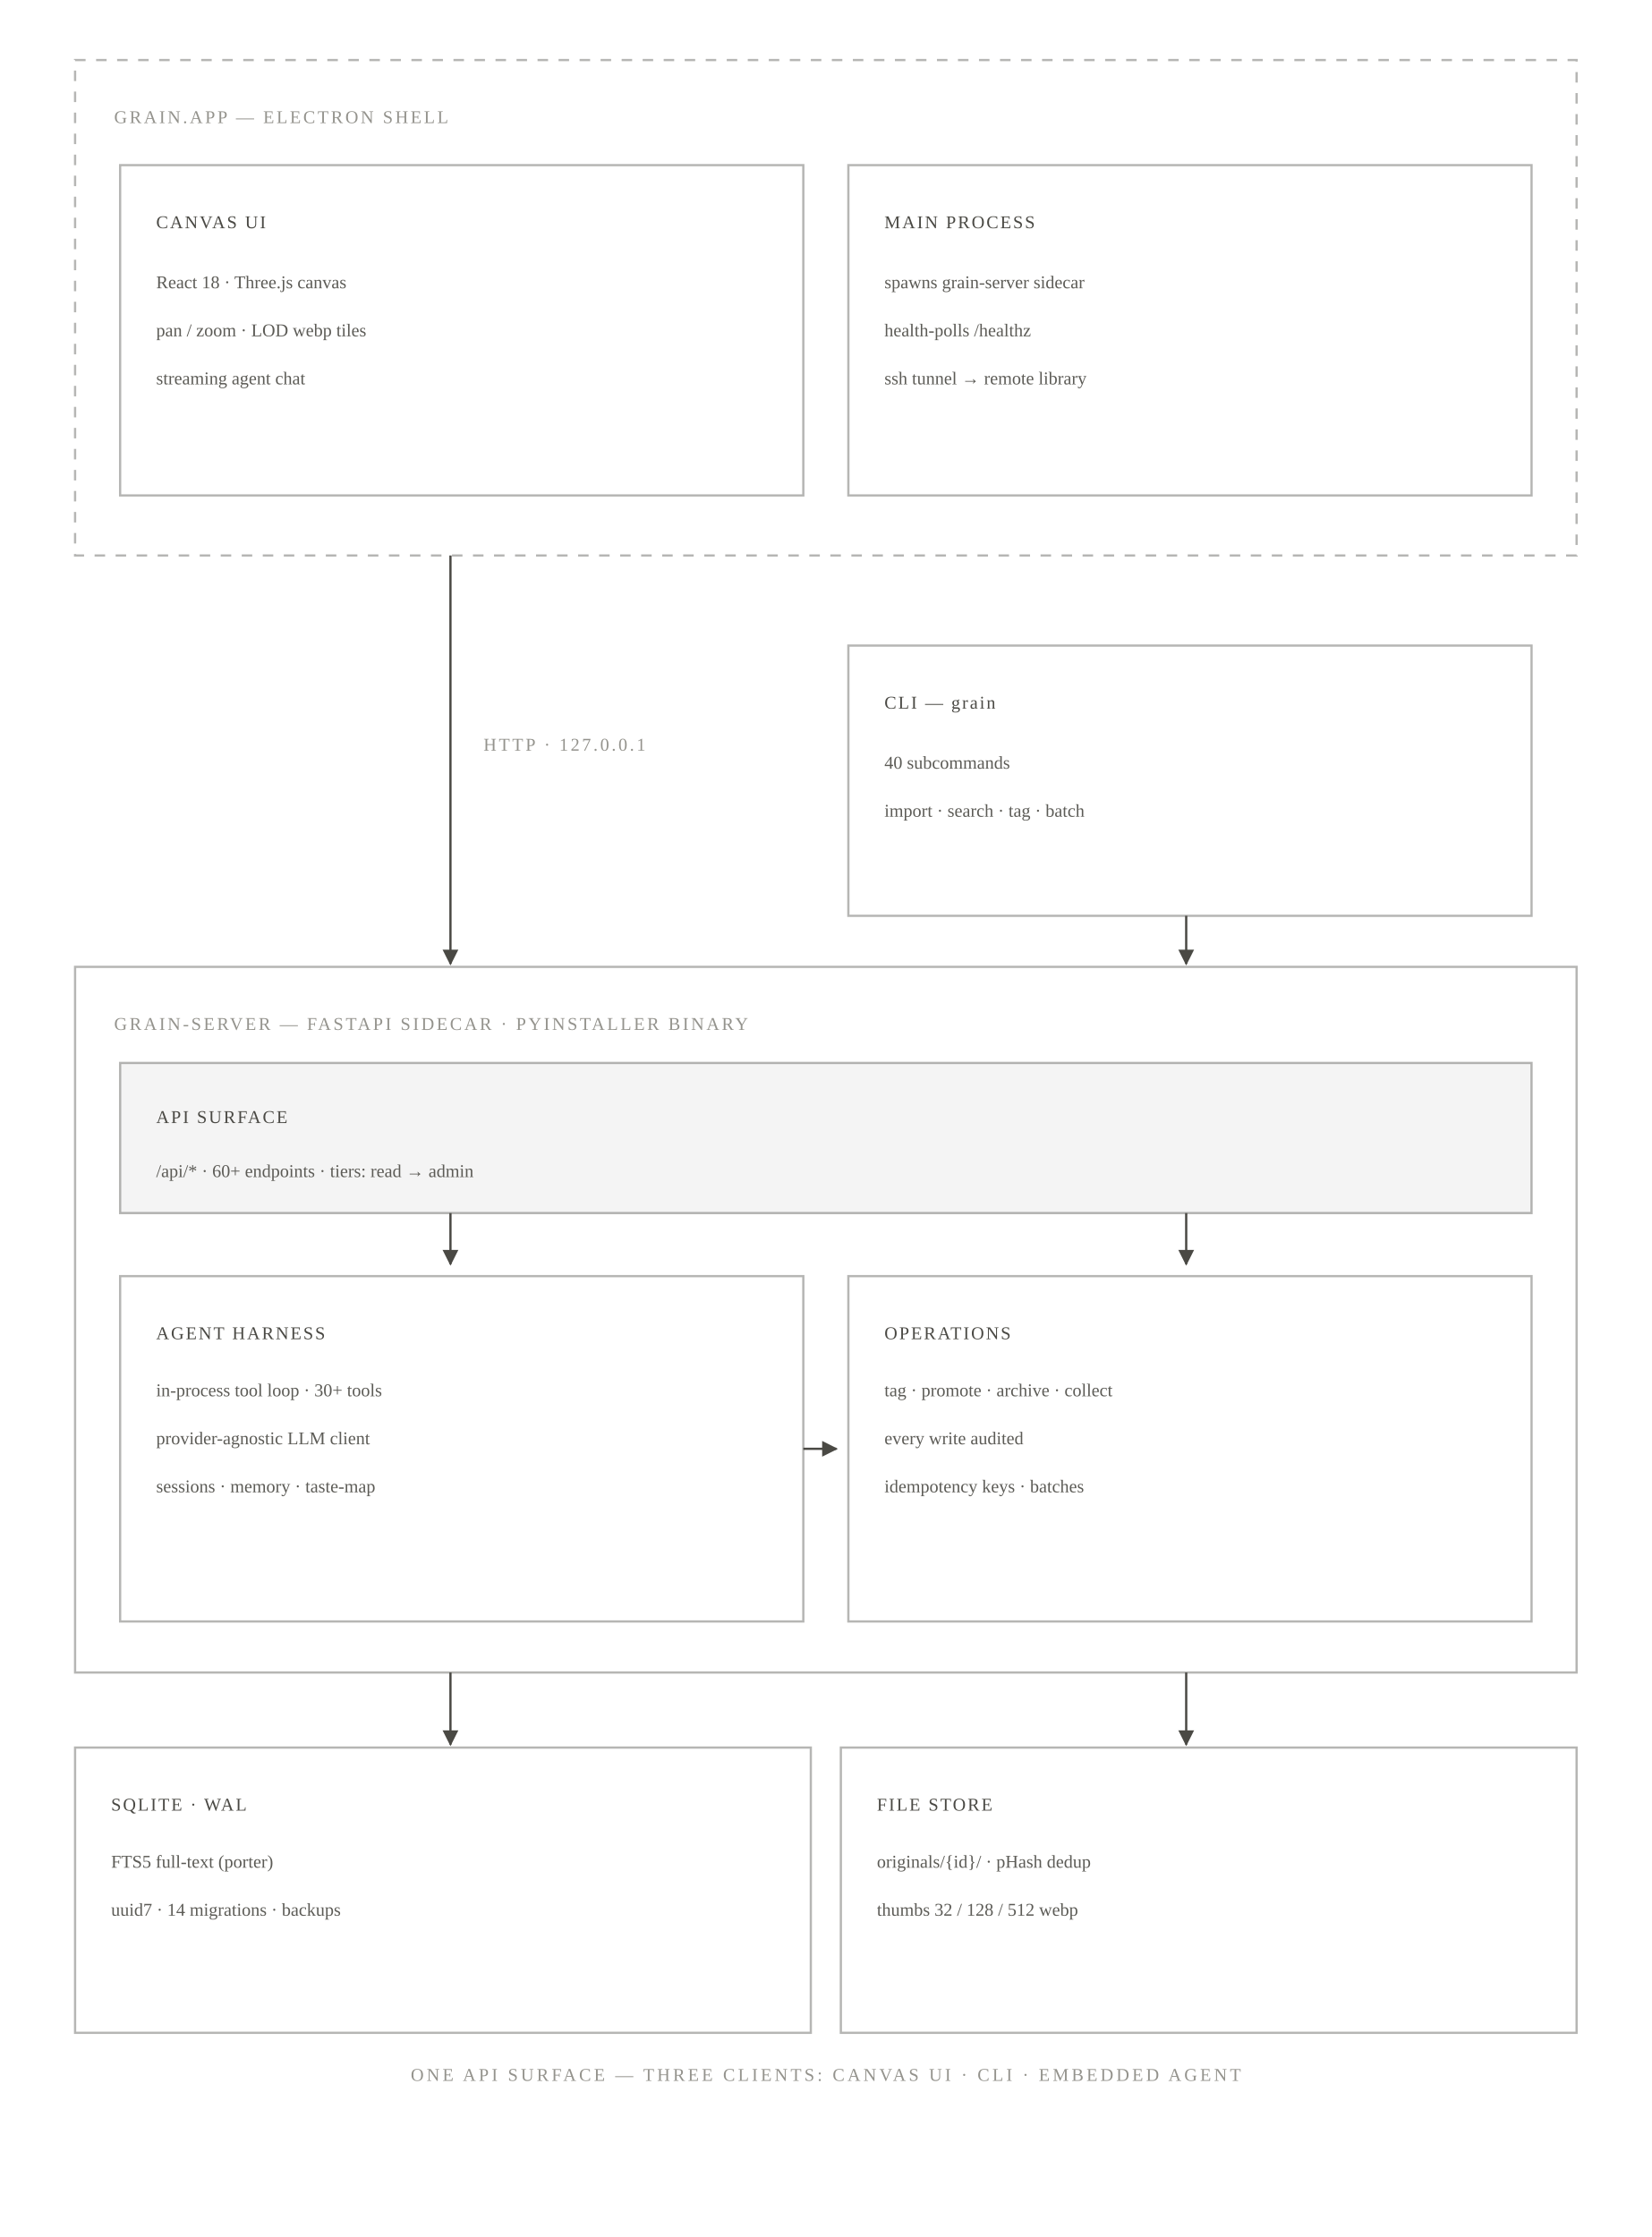
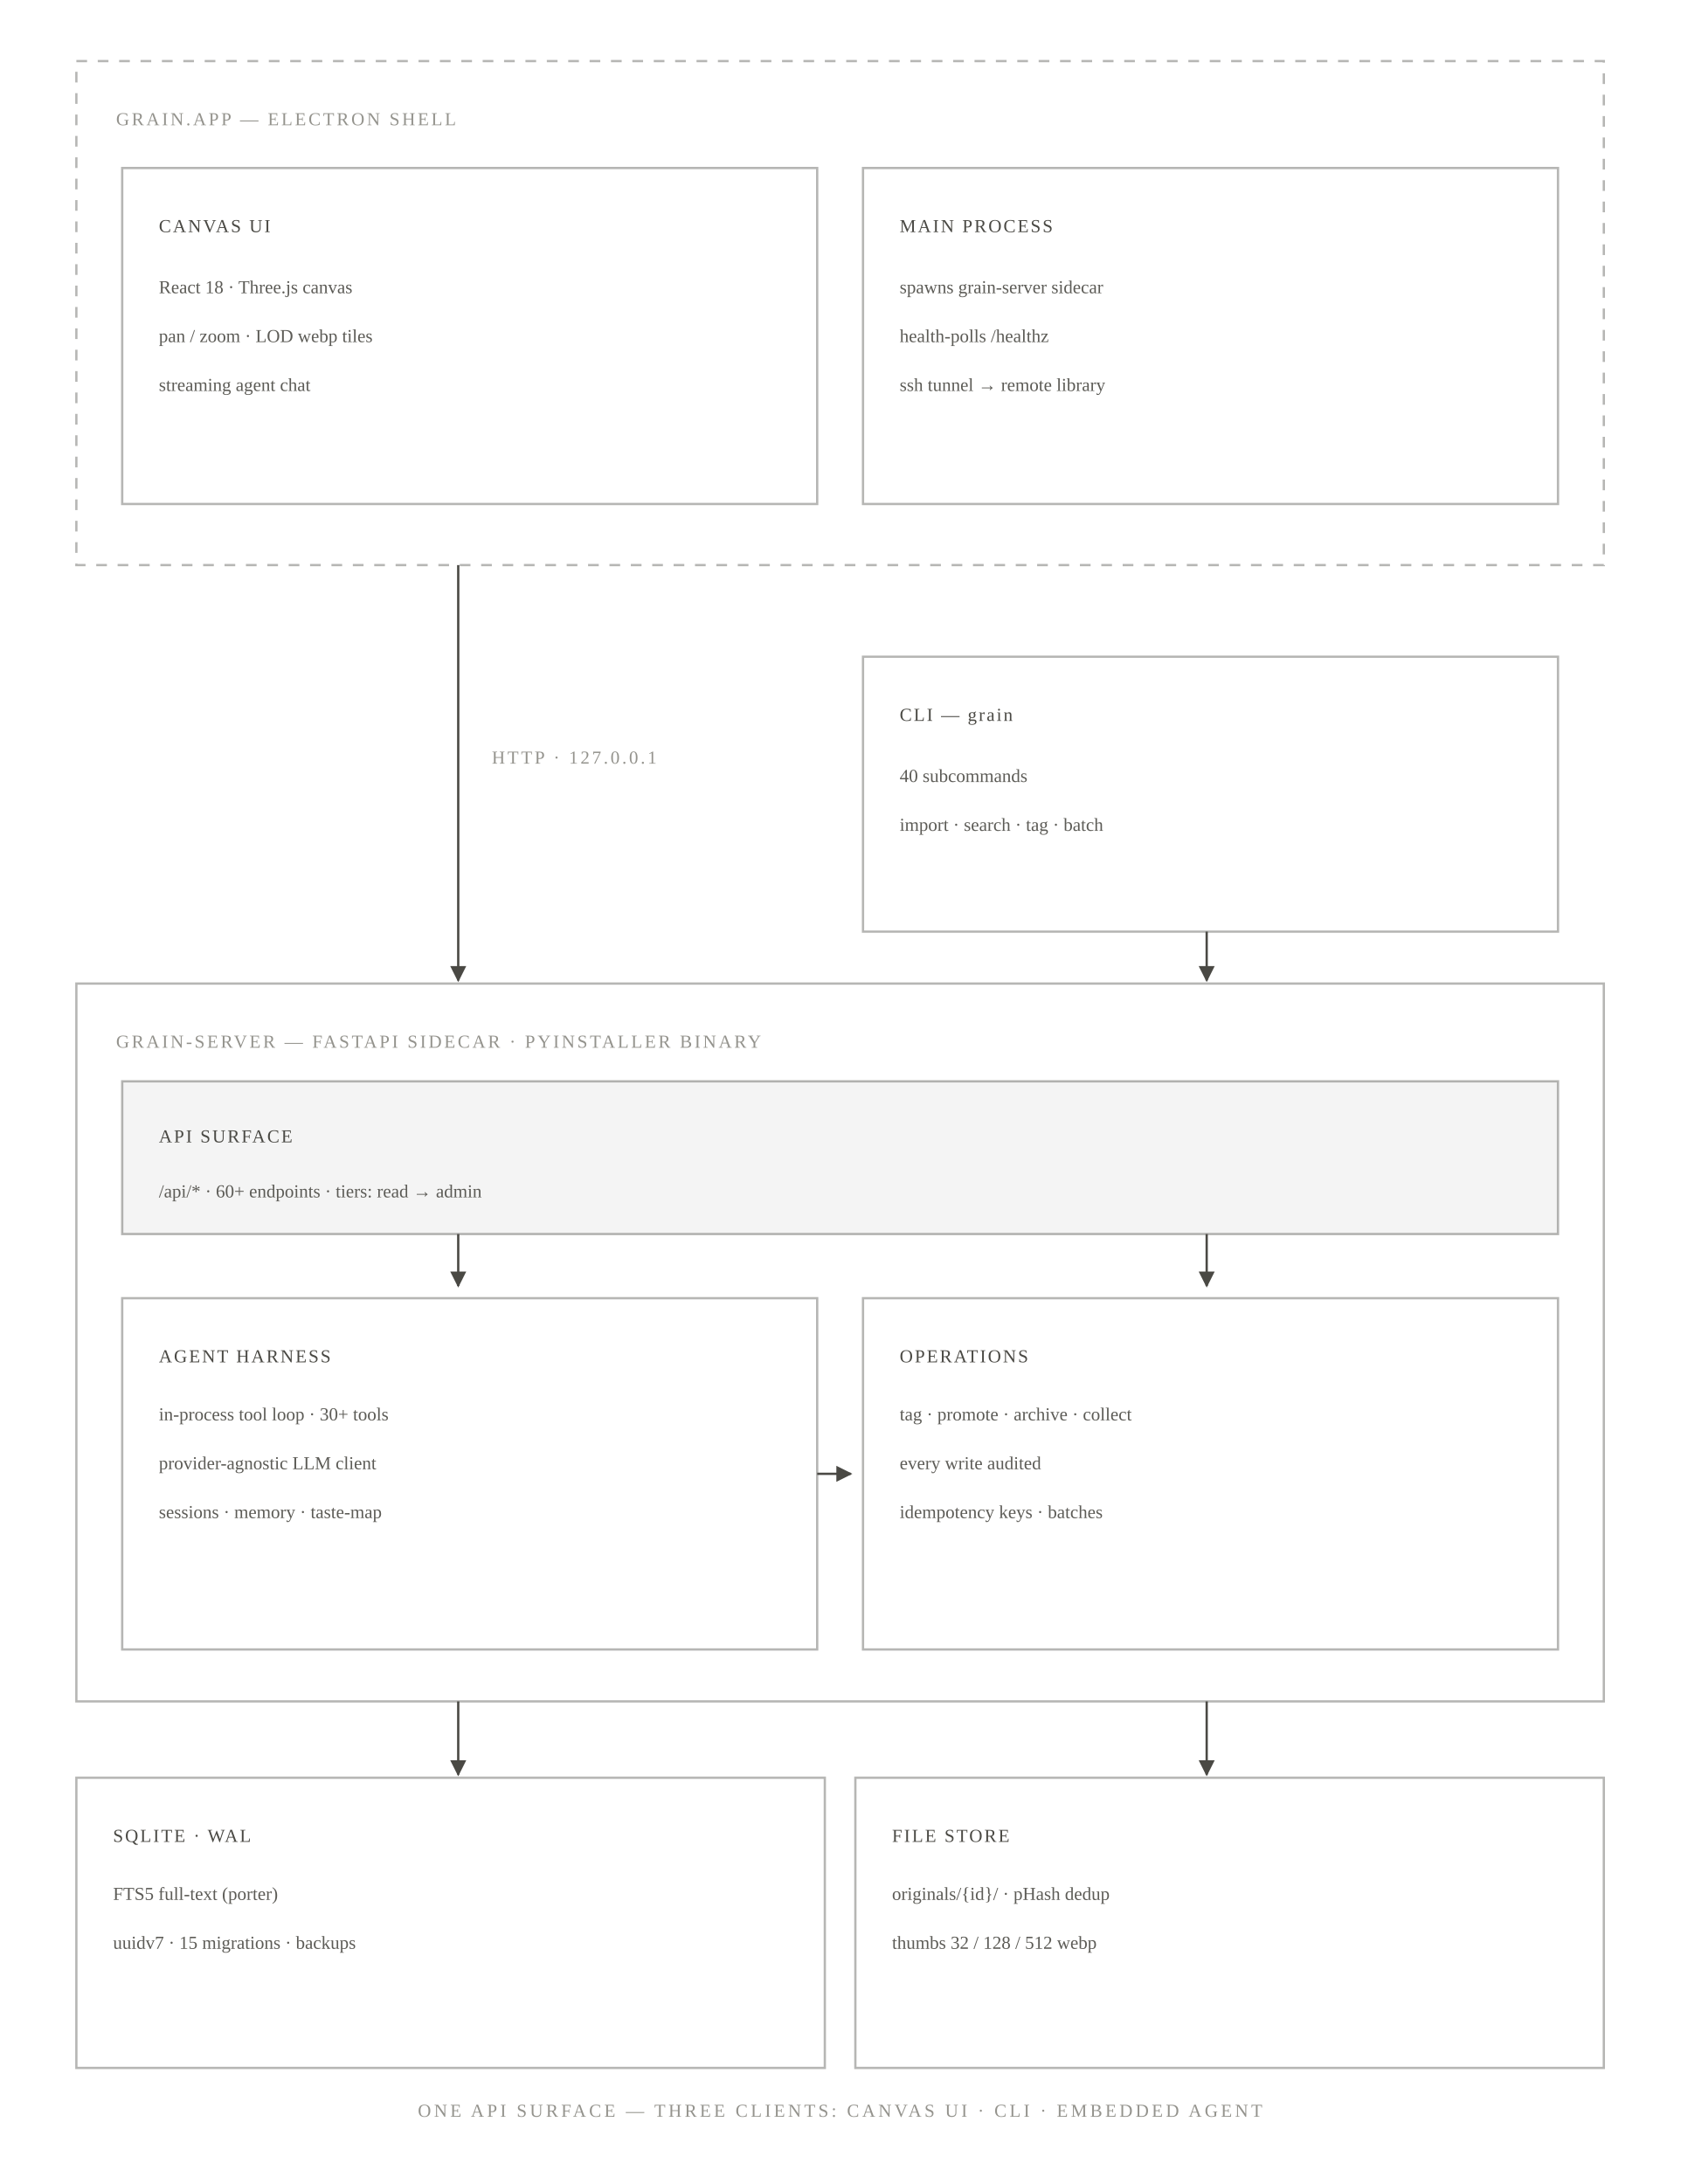
- <svg xmlns="http://www.w3.org/2000/svg" viewBox="0 0 1100 1490" role="img" aria-label="Grain system architecture diagram">
+ <svg xmlns="http://www.w3.org/2000/svg" viewBox="0 0 1100 1430" role="img" aria-label="Grain system architecture diagram">
  <style>
    .d-box { fill: none; stroke: var(--line-strong, rgba(74,73,68,0.4)); stroke-width: 1.5; }
    .d-soft { fill: var(--accent-soft, rgba(74,73,68,0.06)); stroke: var(--line-strong, rgba(74,73,68,0.4)); stroke-width: 1.5; }
    .d-dash { fill: none; stroke: var(--line-strong, rgba(74,73,68,0.4)); stroke-width: 1.5; stroke-dasharray: 7 7; }
    .d-title { font: 700 25px var(--font-ui, "IBM Plex Sans", sans-serif); fill: var(--ink-strong, #4a4944); letter-spacing: 0.1em; }
    .d-body { font: 400 21px var(--font-ui, "IBM Plex Sans", sans-serif); fill: var(--ink, #5c5b56); }
    .d-mut { font: 500 18px var(--font-ui, "IBM Plex Sans", sans-serif); fill: var(--muted, #94938d); letter-spacing: 0.13em; }
    .d-cap { font: 500 18px var(--font-ui, "IBM Plex Sans", sans-serif); fill: var(--muted, #94938d); letter-spacing: 0.16em; }
    .d-line { stroke: var(--accent, #4a4944); stroke-width: 1.5; fill: none; }
    .d-arrow { fill: var(--accent, #4a4944); }
  </style>
  <defs>
    <marker id="arr" viewBox="0 0 10 10" refX="9" refY="5" markerWidth="7" markerHeight="7" orient="auto-start-reverse">
      <path d="M 0 0 L 10 5 L 0 10 z" class="d-arrow" />
    </marker>
  </defs>
  <rect x="50" y="40" width="1000" height="330" class="d-dash" />
  <text x="76" y="82" class="d-mut">GRAIN.APP — ELECTRON SHELL</text>
  <rect x="80" y="110" width="455" height="220" class="d-box" />
  <text x="104" y="152" class="d-title">CANVAS UI</text>
  <text x="104" y="192" class="d-body">React 18 · Three.js canvas</text>
  <text x="104" y="224" class="d-body">pan / zoom · LOD webp tiles</text>
  <text x="104" y="256" class="d-body">streaming agent chat</text>
  <rect x="565" y="110" width="455" height="220" class="d-box" />
  <text x="589" y="152" class="d-title">MAIN PROCESS</text>
  <text x="589" y="192" class="d-body">spawns grain-server sidecar</text>
  <text x="589" y="224" class="d-body">health-polls /healthz</text>
  <text x="589" y="256" class="d-body">ssh tunnel → remote library</text>
  <rect x="565" y="430" width="455" height="180" class="d-box" />
  <text x="589" y="472" class="d-title">CLI — grain</text>
  <text x="589" y="512" class="d-body">40 subcommands</text>
  <text x="589" y="544" class="d-body">import · search · tag · batch</text>
  <line x1="300" y1="370" x2="300" y2="642" class="d-line" marker-end="url(#arr)" />
  <text x="322" y="500" class="d-mut">HTTP · 127.0.0.1</text>
  <line x1="790" y1="610" x2="790" y2="642" class="d-line" marker-end="url(#arr)" />
-   <text x="565" y="400" class="d-mut" opacity="0" />
  <rect x="50" y="644" width="1000" height="470" class="d-box" />
  <text x="76" y="686" class="d-mut">GRAIN-SERVER — FASTAPI SIDECAR · PYINSTALLER BINARY</text>
  <rect x="80" y="708" width="940" height="100" class="d-soft" />
  <text x="104" y="748" class="d-title">API SURFACE</text>
  <text x="104" y="784" class="d-body">/api/* · 60+ endpoints · tiers: read → admin</text>
  <rect x="80" y="850" width="455" height="230" class="d-box" />
  <text x="104" y="892" class="d-title">AGENT HARNESS</text>
  <text x="104" y="930" class="d-body">in-process tool loop · 30+ tools</text>
  <text x="104" y="962" class="d-body">provider-agnostic LLM client</text>
  <text x="104" y="994" class="d-body">sessions · memory · taste-map</text>
  <rect x="565" y="850" width="455" height="230" class="d-box" />
  <text x="589" y="892" class="d-title">OPERATIONS</text>
  <text x="589" y="930" class="d-body">tag · promote · archive · collect</text>
  <text x="589" y="962" class="d-body">every write audited</text>
  <text x="589" y="994" class="d-body">idempotency keys · batches</text>
  <line x1="300" y1="808" x2="300" y2="842" class="d-line" marker-end="url(#arr)" />
  <line x1="790" y1="808" x2="790" y2="842" class="d-line" marker-end="url(#arr)" />
  <line x1="535" y1="965" x2="557" y2="965" class="d-line" marker-end="url(#arr)" />
  <line x1="300" y1="1114" x2="300" y2="1162" class="d-line" marker-end="url(#arr)" />
  <line x1="790" y1="1114" x2="790" y2="1162" class="d-line" marker-end="url(#arr)" />
  <rect x="50" y="1164" width="490" height="190" class="d-box" />
  <text x="74" y="1206" class="d-title">SQLITE · WAL</text>
  <text x="74" y="1244" class="d-body">FTS5 full-text (porter)</text>
-   <text x="74" y="1276" class="d-body">uuid7 · 14 migrations · backups</text>
+   <text x="74" y="1276" class="d-body">uuidv7 · 15 migrations · backups</text>
  <rect x="560" y="1164" width="490" height="190" class="d-box" />
  <text x="584" y="1206" class="d-title">FILE STORE</text>
  <text x="584" y="1244" class="d-body">originals/{id}/ · pHash dedup</text>
  <text x="584" y="1276" class="d-body">thumbs 32 / 128 / 512 webp</text>
  <text x="550" y="1386" text-anchor="middle" class="d-cap">ONE API SURFACE — THREE CLIENTS: CANVAS UI · CLI · EMBEDDED AGENT</text>
</svg>
